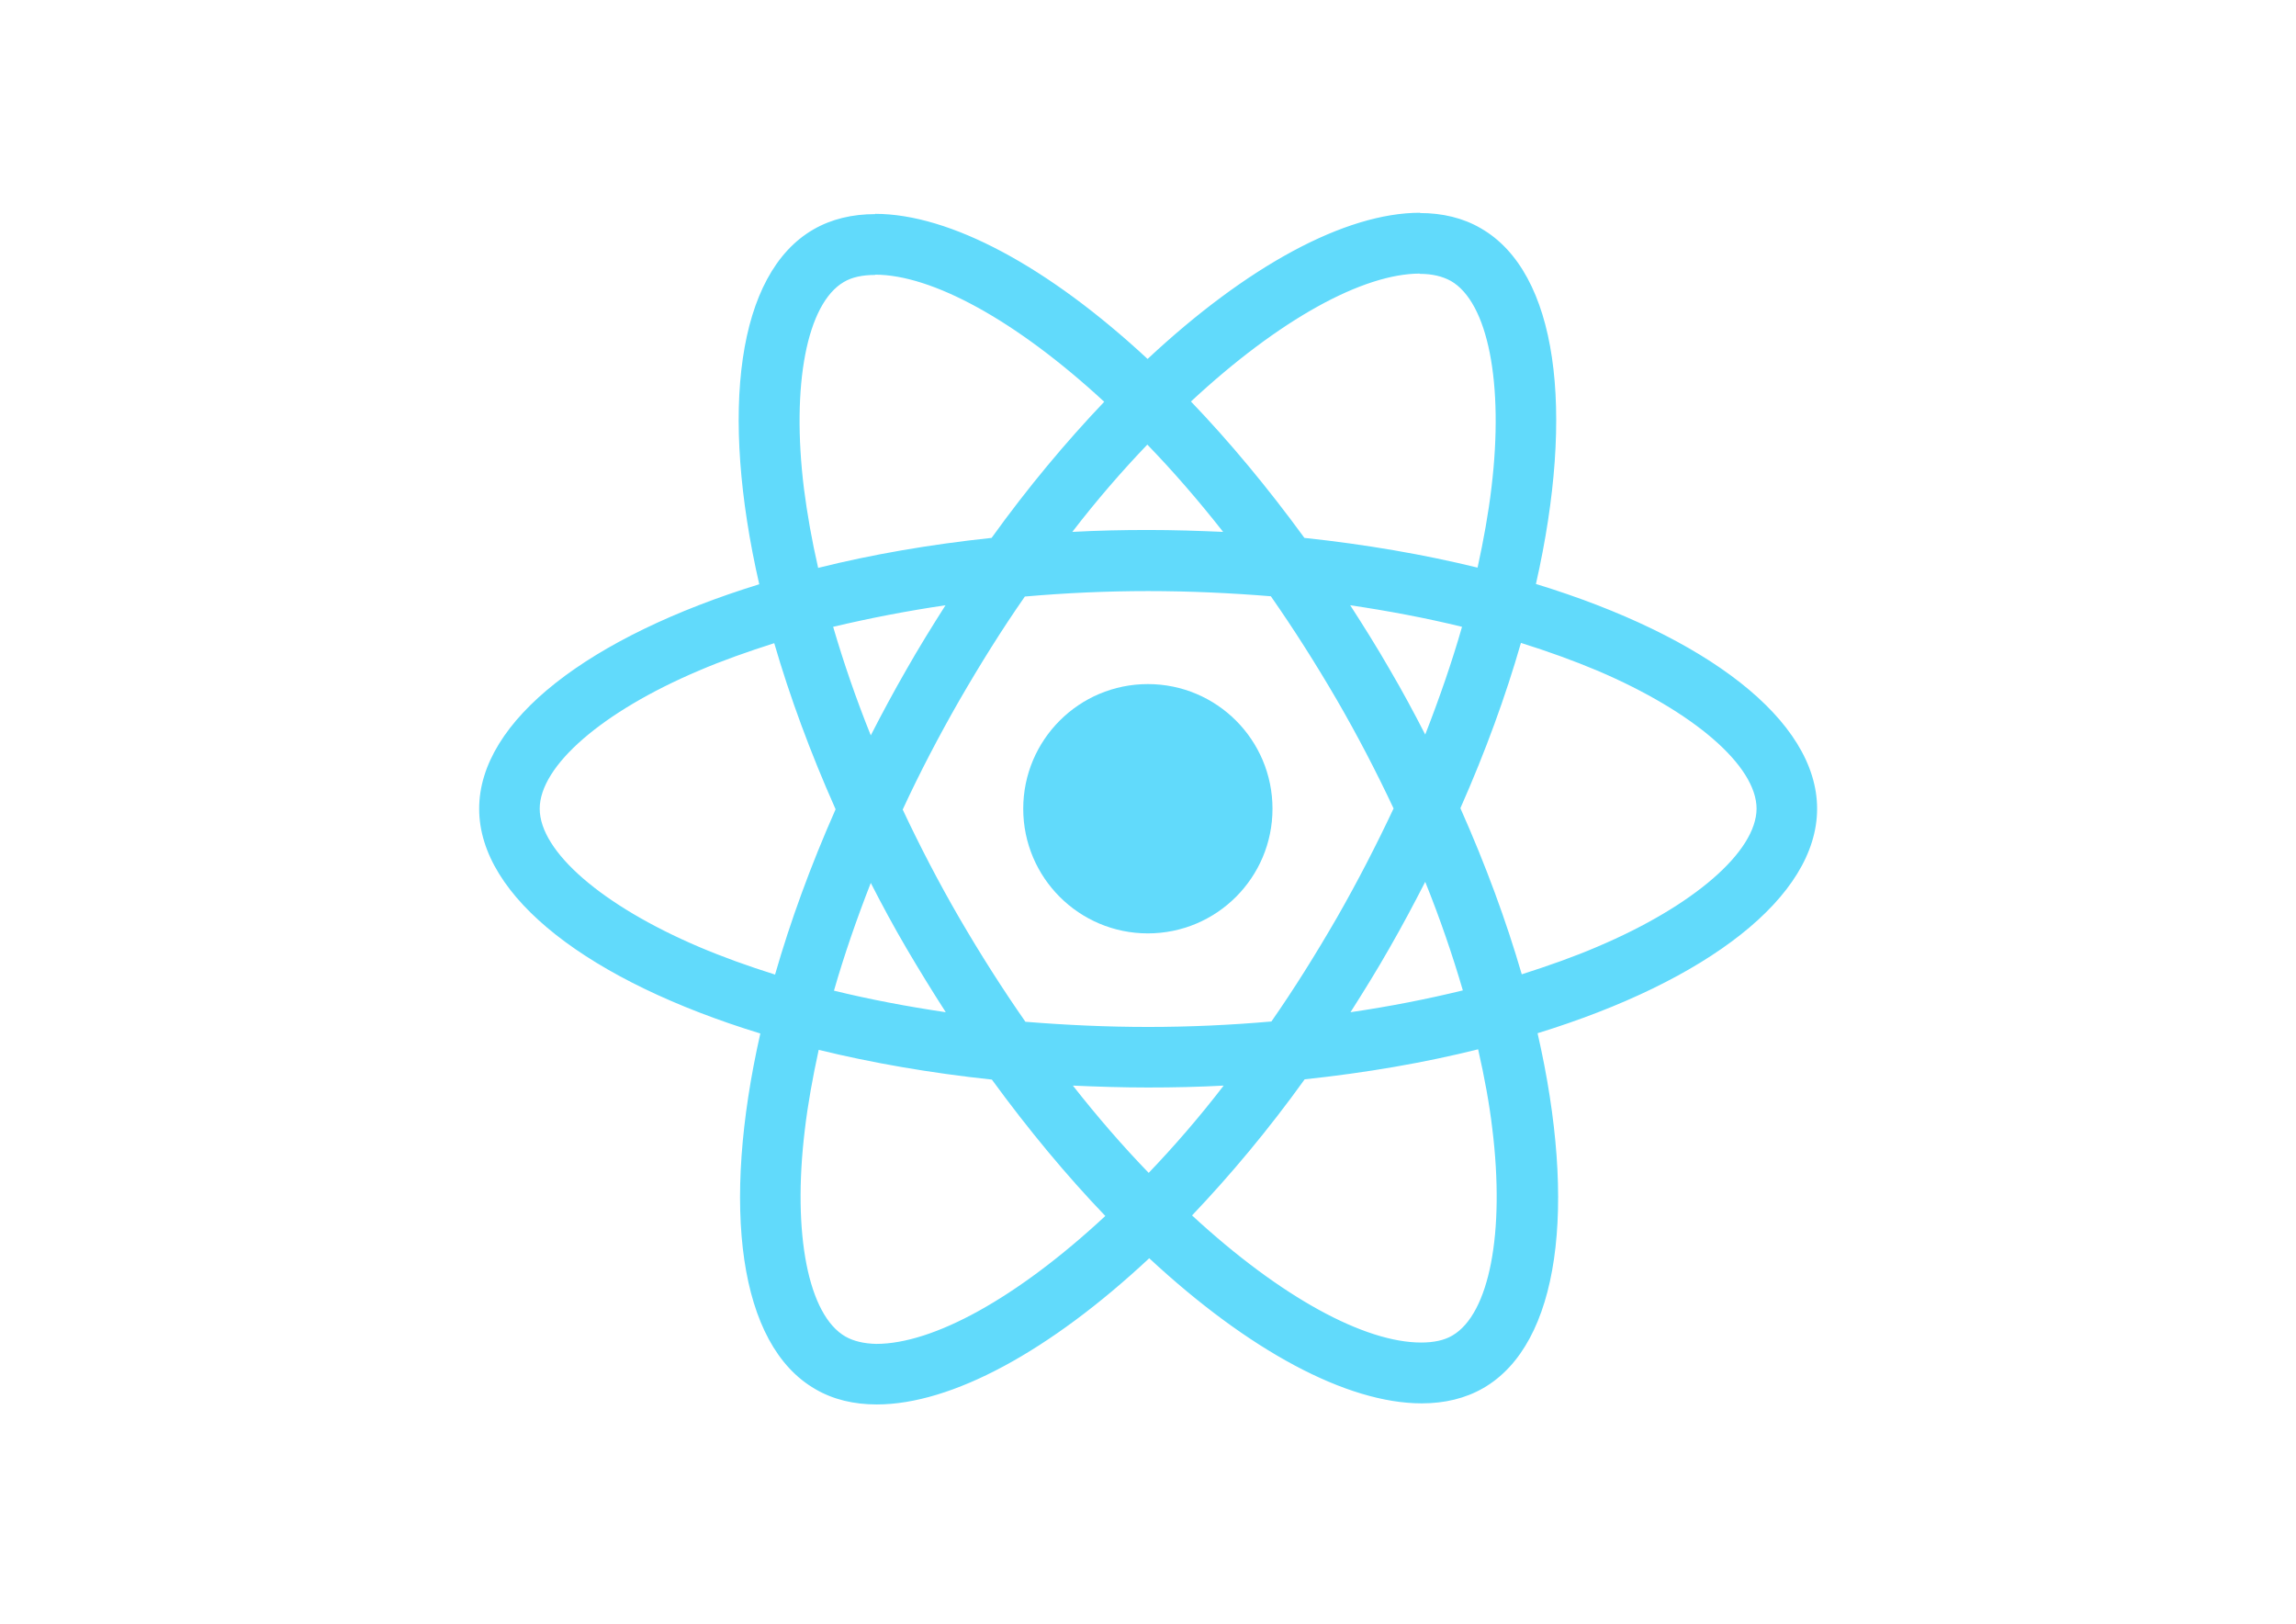
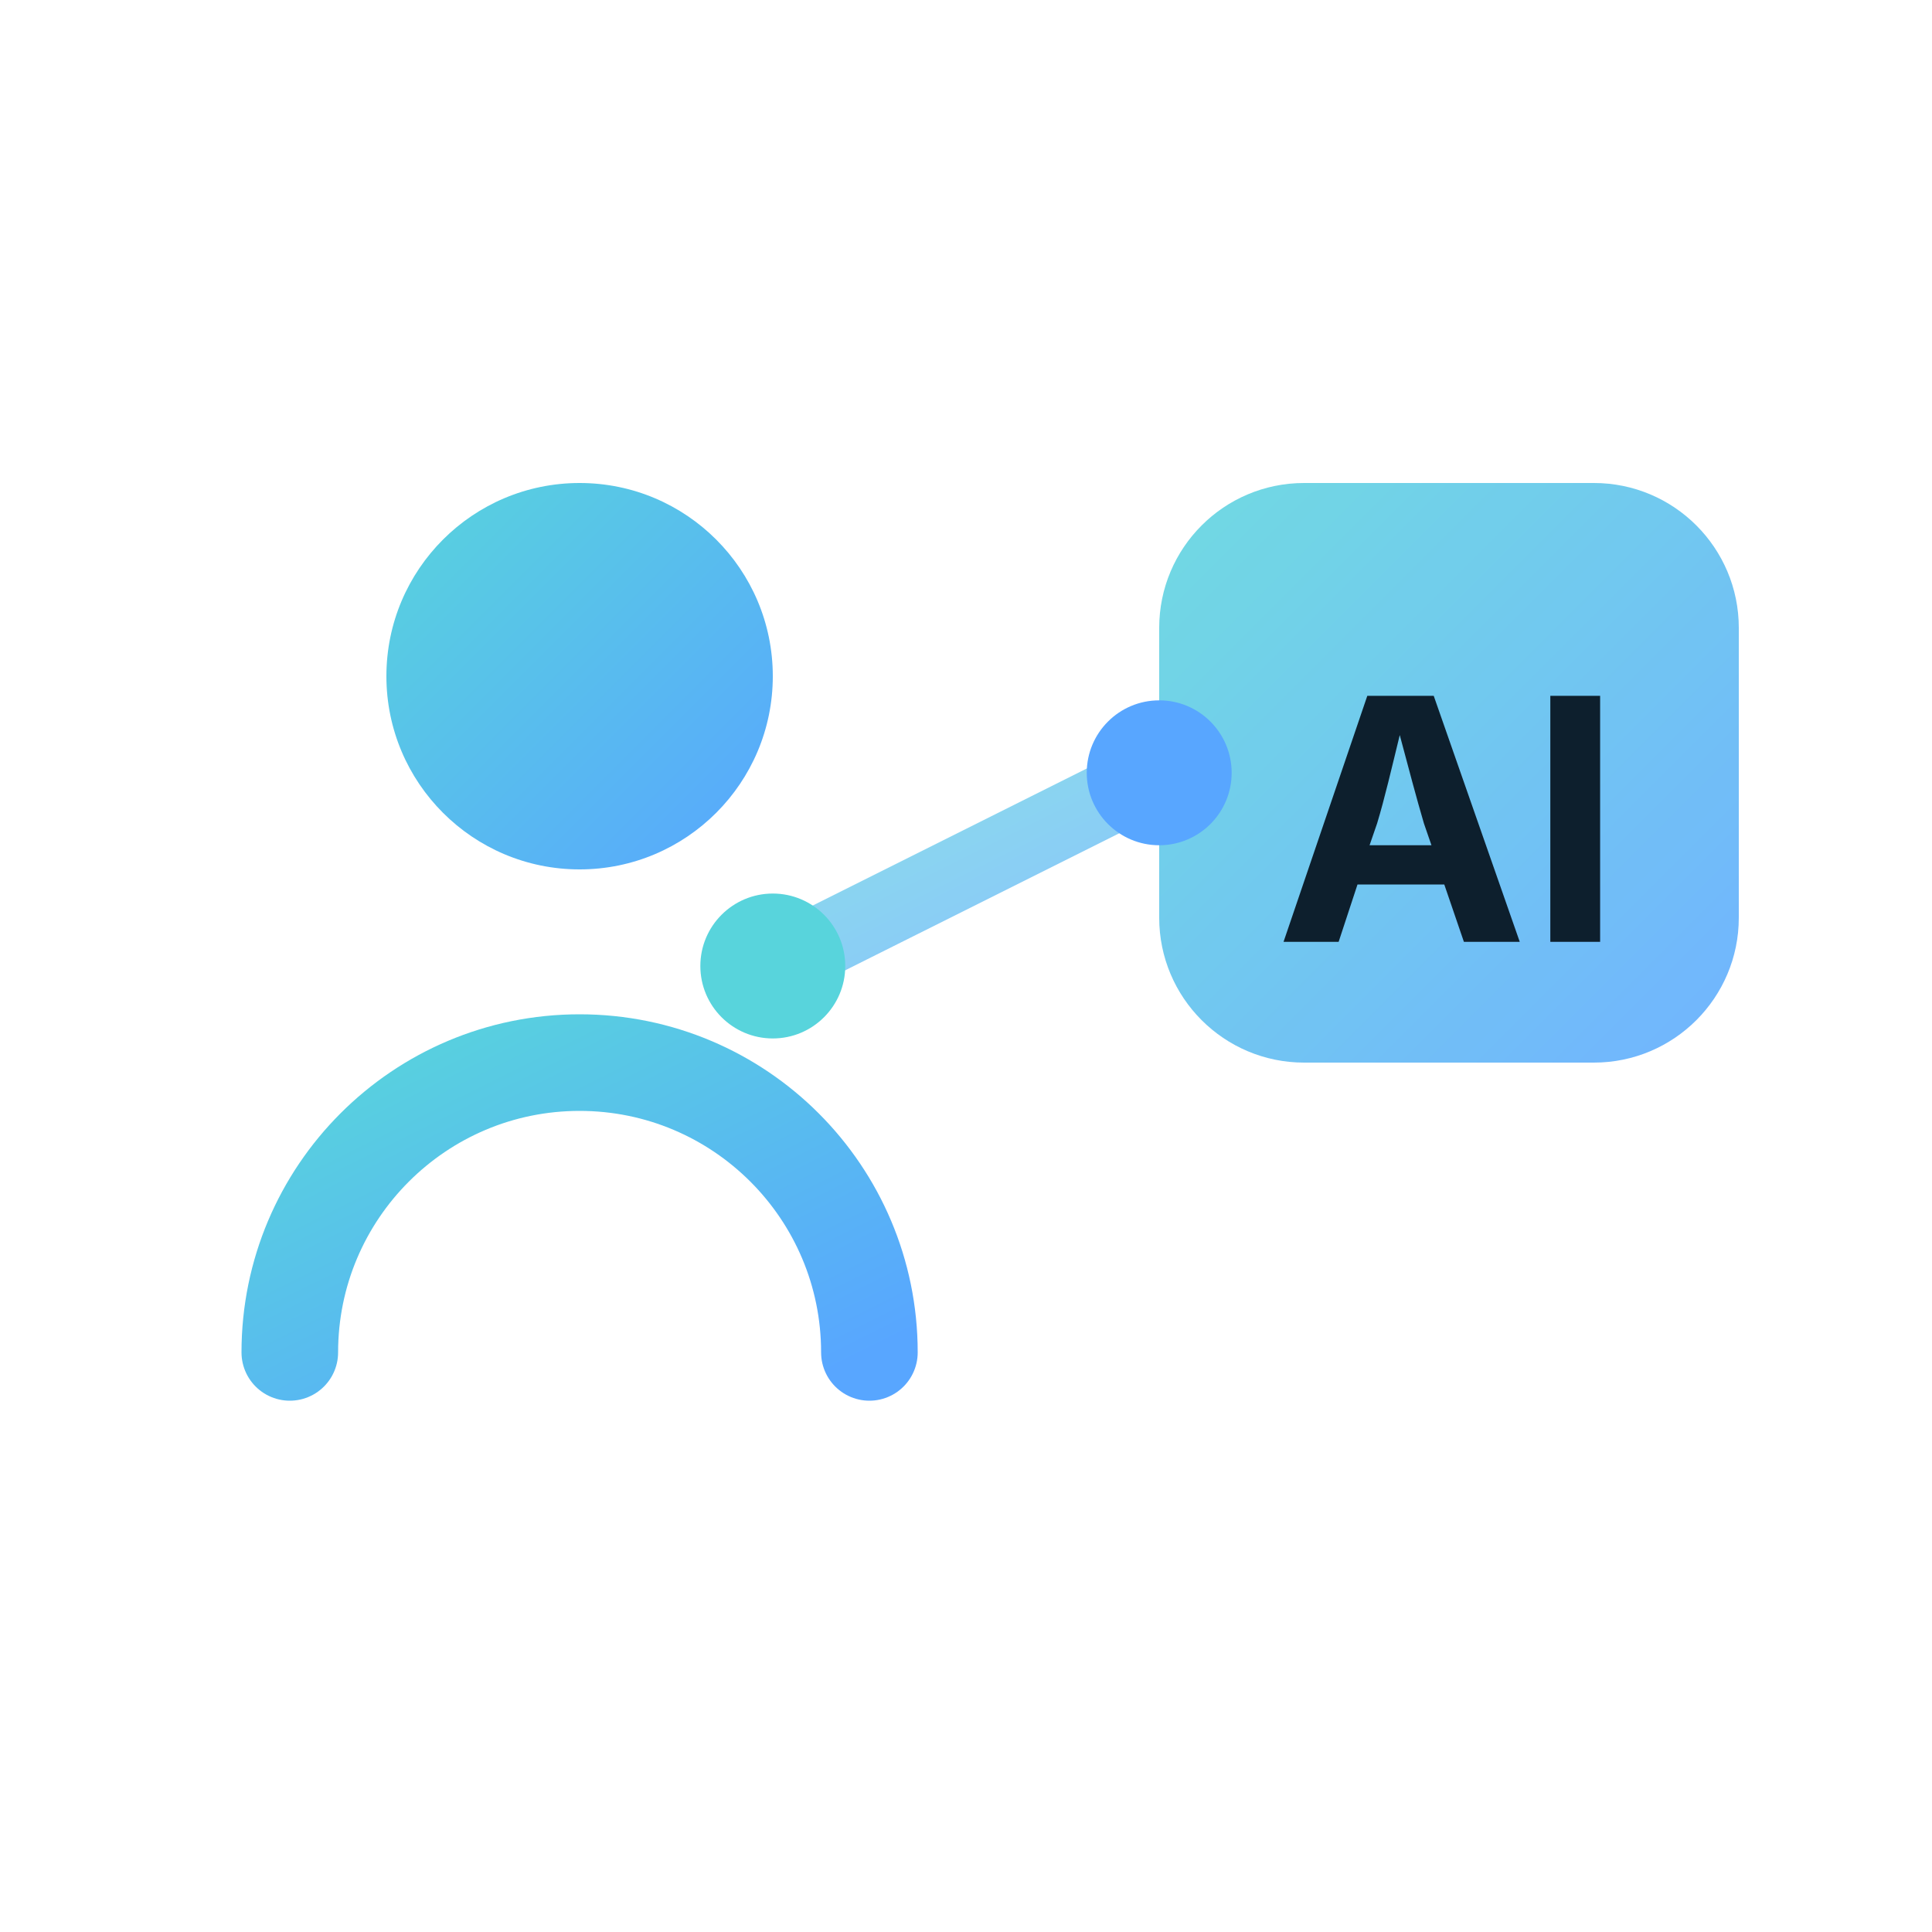
- <svg xmlns="http://www.w3.org/2000/svg" viewBox="0 0 841.9 595.3">
-   <g fill="#61DAFB">
-     <path d="M666.3 296.5c0-32.5-40.7-63.3-103.1-82.4 14.4-63.6 8-114.2-20.2-130.4-6.5-3.8-14.1-5.6-22.4-5.6v22.3c4.6 0 8.3.9 11.4 2.6 13.6 7.8 19.5 37.5 14.9 75.7-1.1 9.4-2.9 19.3-5.1 29.4-19.6-4.8-41-8.5-63.5-10.9-13.5-18.5-27.5-35.3-41.6-50 32.6-30.3 63.2-46.9 84-46.9V78c-27.5 0-63.5 19.6-99.9 53.6-36.4-33.8-72.4-53.2-99.9-53.2v22.3c20.7 0 51.4 16.5 84 46.6-14 14.7-28 31.4-41.3 49.9-22.6 2.4-44 6.1-63.6 11-2.3-10-4-19.7-5.2-29-4.7-38.2 1.1-67.9 14.6-75.8 3-1.8 6.9-2.6 11.5-2.6V78.5c-8.4 0-16 1.8-22.6 5.6-28.1 16.2-34.4 66.7-19.9 130.1-62.2 19.2-102.7 49.9-102.7 82.3 0 32.5 40.7 63.3 103.1 82.4-14.4 63.6-8 114.2 20.2 130.4 6.5 3.8 14.1 5.6 22.5 5.6 27.5 0 63.5-19.6 99.9-53.6 36.4 33.8 72.4 53.2 99.9 53.2 8.4 0 16-1.8 22.6-5.6 28.1-16.2 34.4-66.7 19.9-130.1 62-19.1 102.5-49.9 102.5-82.3zm-130.2-66.7c-3.7 12.9-8.3 26.2-13.5 39.5-4.1-8-8.4-16-13.1-24-4.6-8-9.5-15.8-14.4-23.4 14.2 2.1 27.9 4.7 41 7.9zm-45.8 106.5c-7.8 13.5-15.8 26.3-24.1 38.2-14.9 1.3-30 2-45.2 2-15.1 0-30.2-.7-45-1.9-8.3-11.9-16.4-24.6-24.2-38-7.6-13.1-14.5-26.4-20.8-39.8 6.2-13.4 13.2-26.8 20.7-39.9 7.8-13.5 15.8-26.3 24.1-38.2 14.9-1.3 30-2 45.2-2 15.1 0 30.2.7 45 1.9 8.3 11.9 16.4 24.6 24.2 38 7.6 13.1 14.5 26.4 20.8 39.8-6.3 13.4-13.2 26.8-20.7 39.9zm32.3-13c5.4 13.4 10 26.8 13.8 39.8-13.1 3.2-26.9 5.9-41.2 8 4.9-7.7 9.8-15.6 14.4-23.7 4.6-8 8.9-16.1 13-24.1zM421.2 430c-9.3-9.6-18.6-20.3-27.8-32 9 .4 18.2.7 27.5.7 9.4 0 18.7-.2 27.8-.7-9 11.7-18.3 22.4-27.5 32zm-74.4-58.9c-14.2-2.1-27.9-4.7-41-7.9 3.7-12.9 8.3-26.2 13.5-39.5 4.1 8 8.4 16 13.1 24 4.7 8 9.5 15.8 14.4 23.4zM420.7 163c9.3 9.6 18.6 20.3 27.8 32-9-.4-18.2-.7-27.5-.7-9.4 0-18.7.2-27.8.7 9-11.7 18.3-22.4 27.5-32zm-74 58.9c-4.9 7.7-9.8 15.6-14.4 23.7-4.6 8-8.9 16-13 24-5.4-13.4-10-26.8-13.8-39.8 13.1-3.1 26.9-5.8 41.2-7.9zm-90.5 125.2c-35.4-15.1-58.3-34.9-58.3-50.6 0-15.7 22.9-35.6 58.3-50.6 8.6-3.7 18-7 27.7-10.1 5.7 19.6 13.2 40 22.5 60.9-9.2 20.8-16.6 41.1-22.2 60.6-9.9-3.1-19.3-6.5-28-10.2zM310 490c-13.6-7.8-19.5-37.5-14.9-75.7 1.1-9.4 2.9-19.3 5.1-29.4 19.6 4.8 41 8.5 63.5 10.9 13.5 18.5 27.5 35.3 41.6 50-32.6 30.3-63.2 46.9-84 46.9-4.5-.1-8.3-1-11.3-2.7zm237.2-76.2c4.7 38.2-1.1 67.9-14.6 75.8-3 1.8-6.9 2.6-11.5 2.6-20.7 0-51.4-16.5-84-46.6 14-14.7 28-31.4 41.3-49.9 22.6-2.4 44-6.1 63.6-11 2.3 10.1 4.1 19.8 5.2 29.1zm38.5-66.7c-8.6 3.7-18 7-27.7 10.1-5.7-19.6-13.2-40-22.5-60.9 9.2-20.8 16.6-41.1 22.2-60.6 9.9 3.1 19.3 6.5 28.1 10.2 35.4 15.1 58.3 34.9 58.3 50.6-.1 15.7-23 35.6-58.4 50.6zM320.8 78.4z" />
-     <circle cx="420.9" cy="296.5" r="45.7" />
-     <path d="M520.5 78.1z" />
-   </g>
+ <svg xmlns="http://www.w3.org/2000/svg" viewBox="0 0 40 40" fill="none">
+   <defs>
+     <linearGradient id="teal-gradient" x1="0%" y1="0%" x2="100%" y2="100%">
+       <stop offset="0%" stop-color="#58d4dc" />
+       <stop offset="100%" stop-color="#58a6ff" />
+     </linearGradient>
+   </defs>
+   <circle cx="12" cy="14" r="4" fill="url(#teal-gradient)" />
+   <path d="M6 28a6 6 0 0 1 12 0" stroke="url(#teal-gradient)" stroke-width="2" fill="none" stroke-linecap="round" />
+   <rect x="24" y="10" width="12" height="12" rx="3" fill="url(#teal-gradient)" opacity="0.85" />
+   <text x="30" y="19.5" font-family="Inter, sans-serif" font-size="7" font-weight="700" fill="#0d1f2d" text-anchor="middle">AI</text>
+   <line x1="16" y1="20" x2="24" y2="16" stroke="url(#teal-gradient)" stroke-width="1.5" stroke-linecap="round" opacity="0.7" />
+   <circle cx="16" cy="20" r="1.5" fill="#58d4dc" />
+   <circle cx="24" cy="16" r="1.5" fill="#58a6ff" />
</svg>
